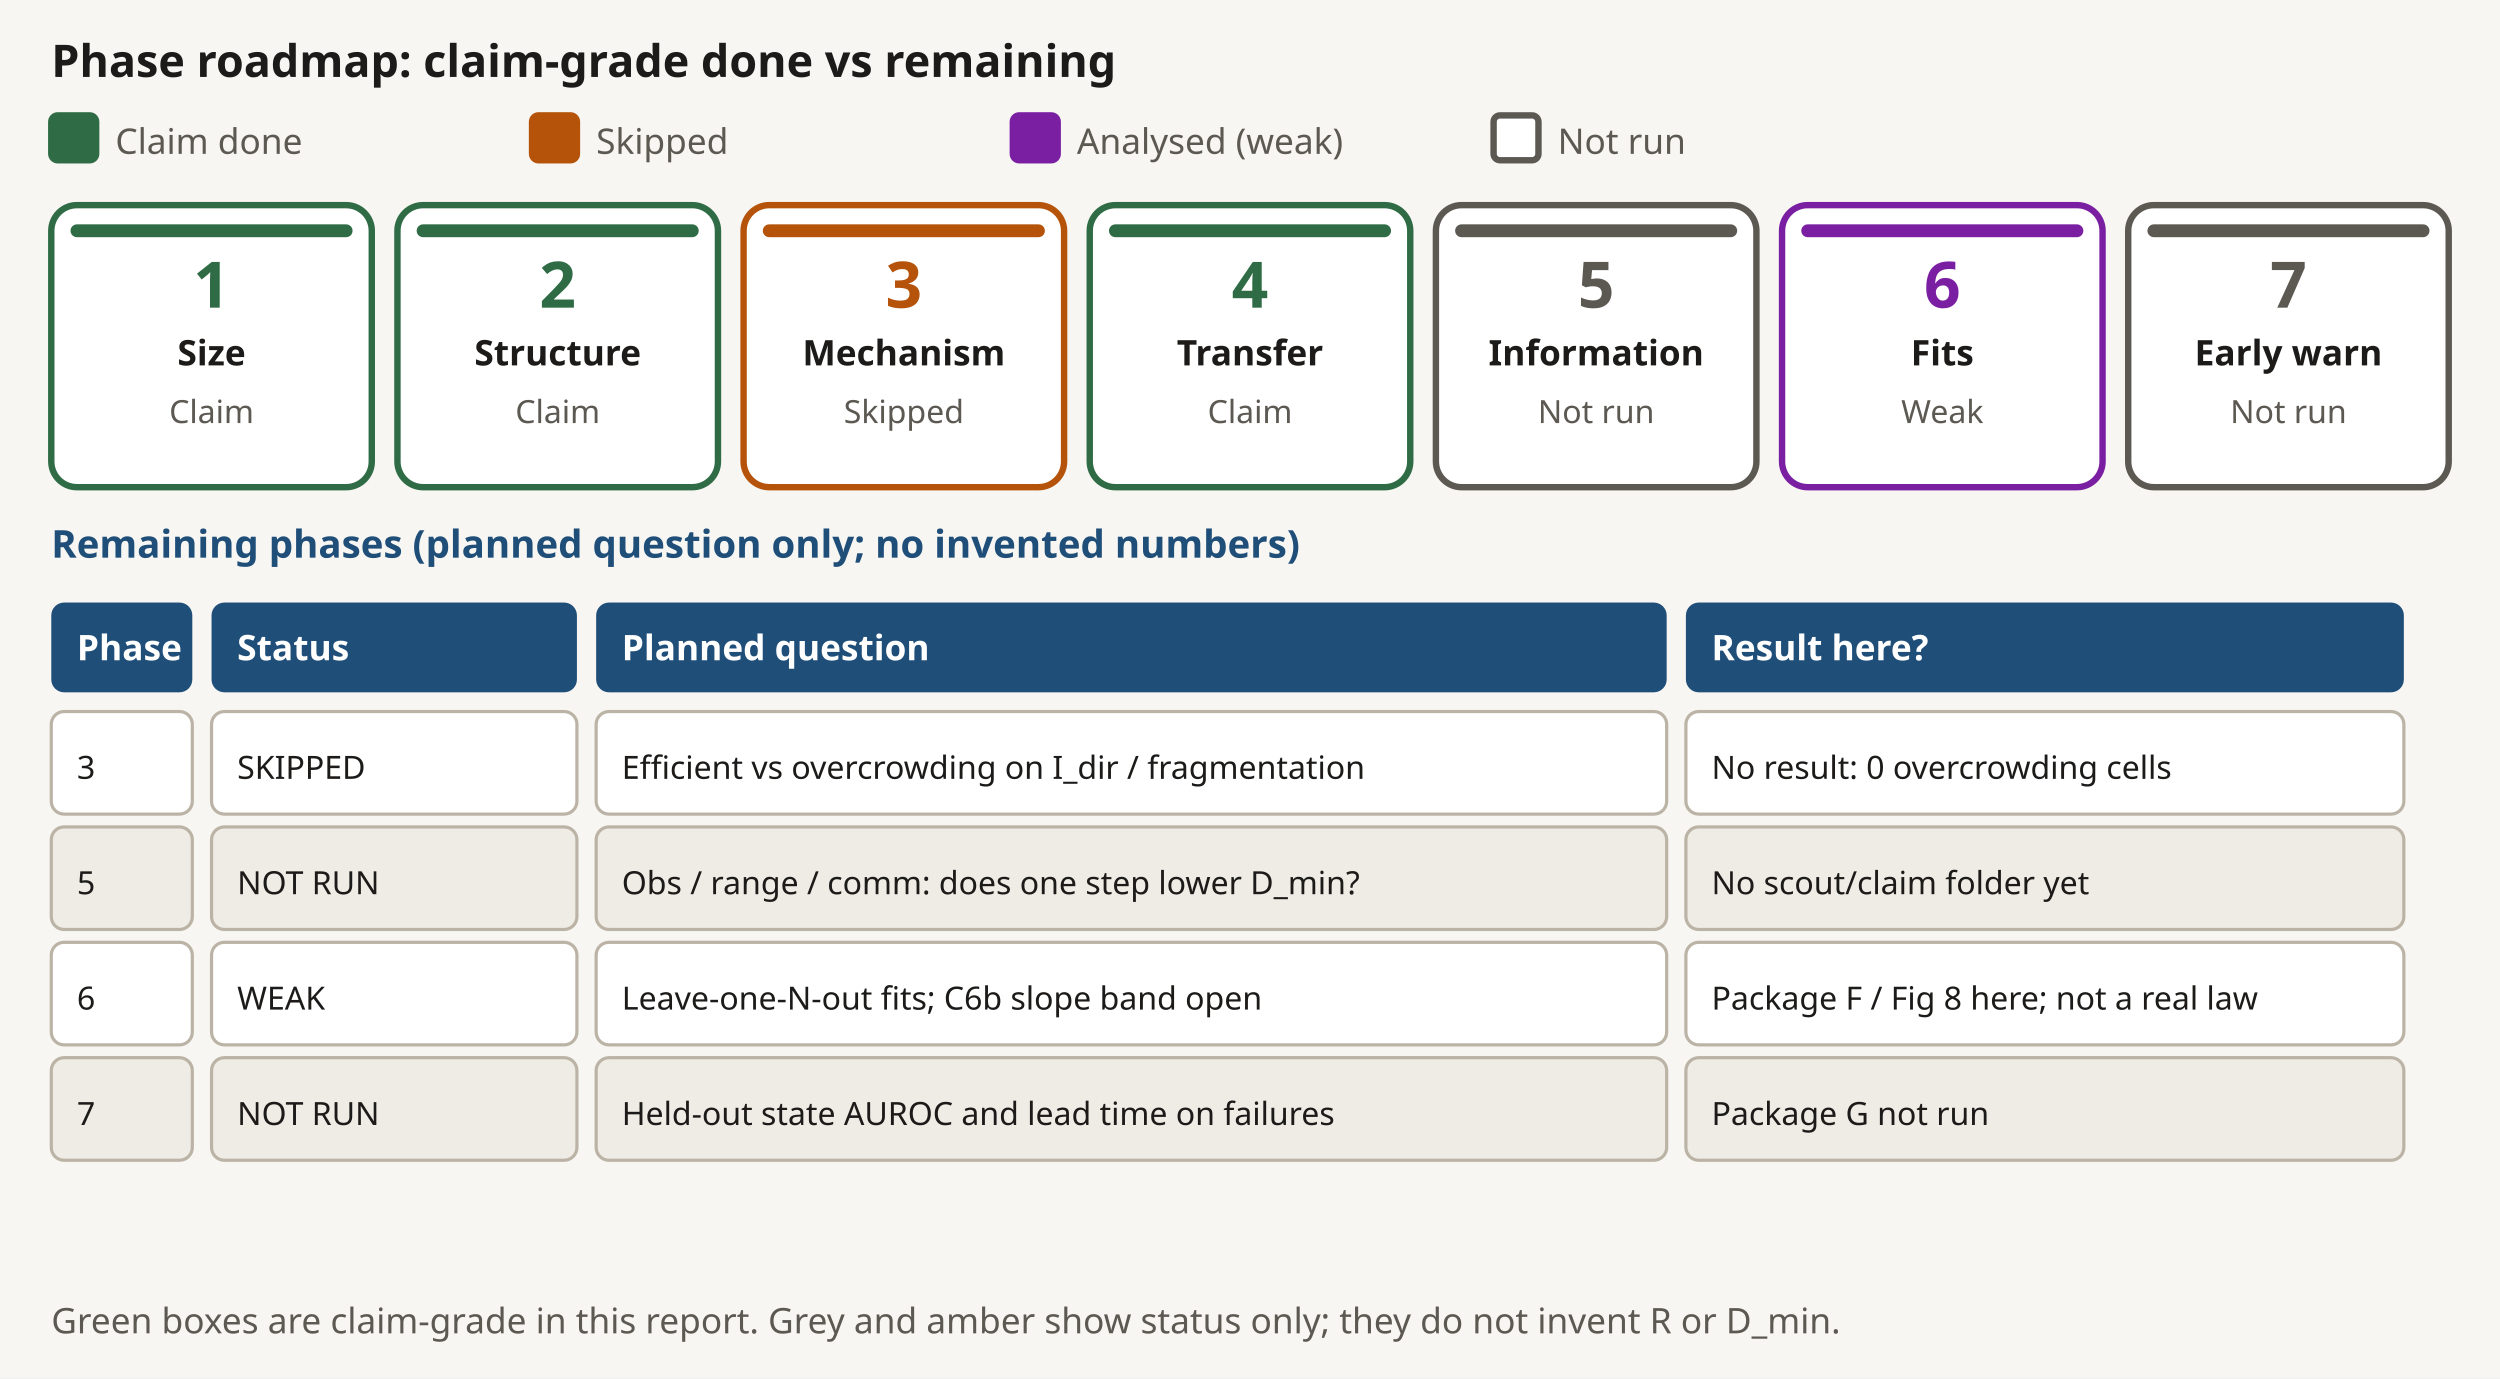
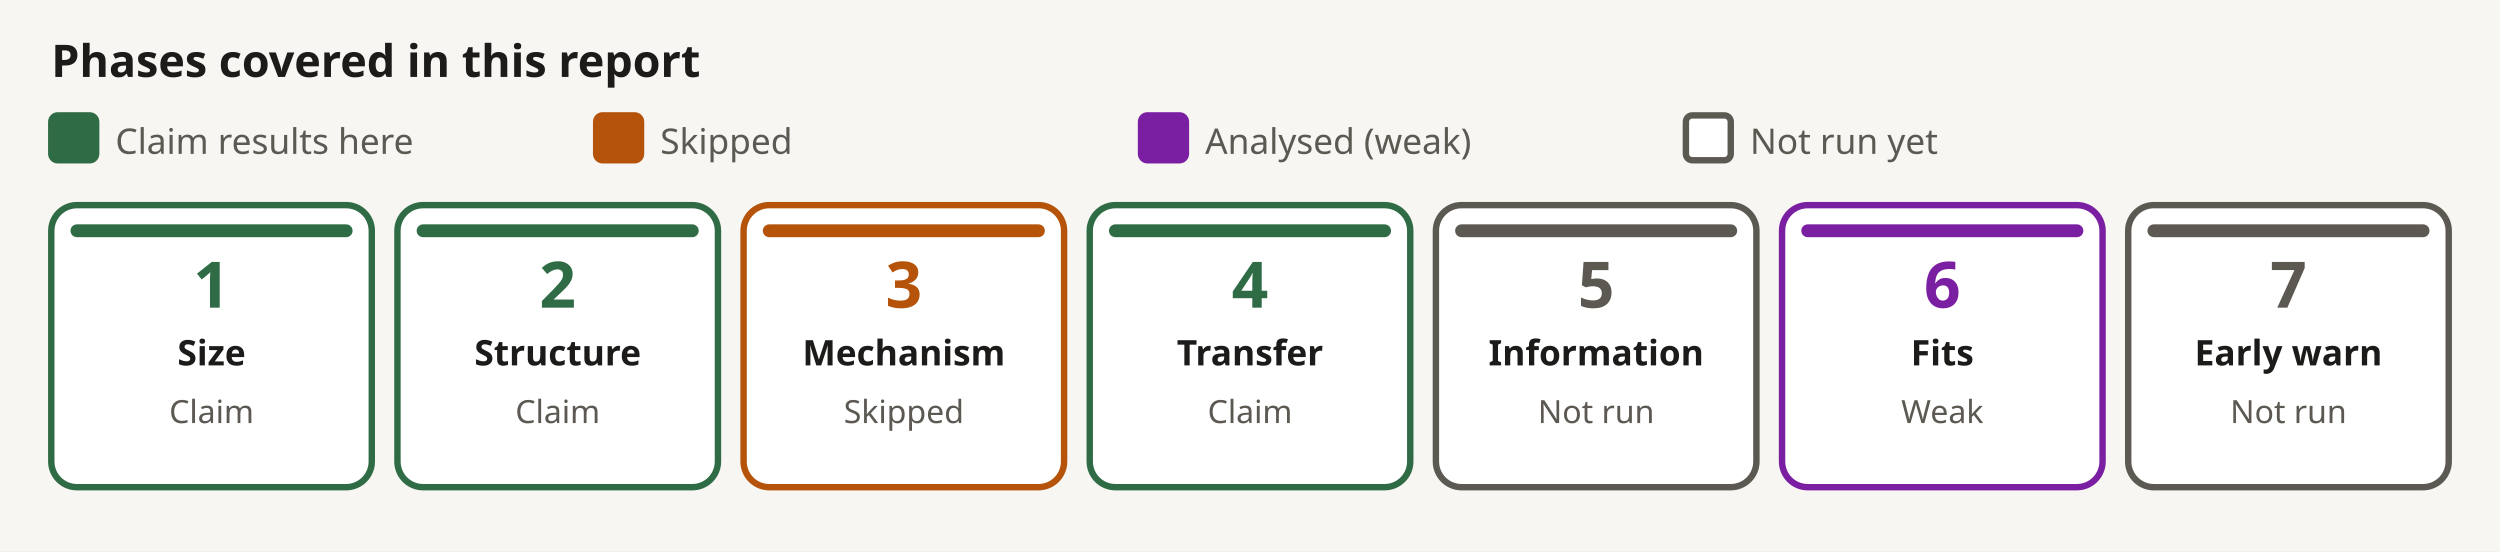
- <svg xmlns="http://www.w3.org/2000/svg" width="780" height="430" viewBox="0 0 780 430" role="img" aria-label="phase roadmap">
-   <rect x="0" y="0" width="780" height="430" fill="#f7f6f2" />
-   <text x="16" y="24" text-anchor="start" font-size="14" font-weight="700" fill="#1c1b19" font-family="Segoe UI,Noto Sans,sans-serif">Phase roadmap: claim-grade done vs remaining</text>
+ <svg xmlns="http://www.w3.org/2000/svg" width="780" height="172" viewBox="0 0 780 172" role="img" aria-label="phase roadmap">
+   <rect x="0" y="0" width="780" height="172" fill="#f7f6f2" />
+   <text x="16" y="24" text-anchor="start" font-size="14" font-weight="700" fill="#1c1b19" font-family="Segoe UI,Noto Sans,sans-serif">Phases covered in this report</text>
  <rect x="16" y="36" width="14" height="14" fill="#2f6b45" stroke="#2f6b45" stroke-width="2" rx="2" />
-   <text x="36" y="48" text-anchor="start" font-size="11" fill="#5c5852" font-family="Segoe UI,Noto Sans,sans-serif">Claim done</text>
-   <rect x="166" y="36" width="14" height="14" fill="#b45309" stroke="#b45309" stroke-width="2" rx="2" />
-   <text x="186" y="48" text-anchor="start" font-size="11" fill="#5c5852" font-family="Segoe UI,Noto Sans,sans-serif">Skipped</text>
-   <rect x="316" y="36" width="14" height="14" fill="#7b1fa2" stroke="#7b1fa2" stroke-width="2" rx="2" />
-   <text x="336" y="48" text-anchor="start" font-size="11" fill="#5c5852" font-family="Segoe UI,Noto Sans,sans-serif">Analysed (weak)</text>
-   <rect x="466" y="36" width="14" height="14" fill="#fff" stroke="#5c5852" stroke-width="2" rx="2" />
-   <text x="486" y="48" text-anchor="start" font-size="11" fill="#5c5852" font-family="Segoe UI,Noto Sans,sans-serif">Not run</text>
+   <text x="36" y="48" text-anchor="start" font-size="11" fill="#5c5852" font-family="Segoe UI,Noto Sans,sans-serif">Claim results here</text>
+   <rect x="186" y="36" width="14" height="14" fill="#b45309" stroke="#b45309" stroke-width="2" rx="2" />
+   <text x="206" y="48" text-anchor="start" font-size="11" fill="#5c5852" font-family="Segoe UI,Noto Sans,sans-serif">Skipped</text>
+   <rect x="356" y="36" width="14" height="14" fill="#7b1fa2" stroke="#7b1fa2" stroke-width="2" rx="2" />
+   <text x="376" y="48" text-anchor="start" font-size="11" fill="#5c5852" font-family="Segoe UI,Noto Sans,sans-serif">Analysed (weak)</text>
+   <rect x="526" y="36" width="14" height="14" fill="#fff" stroke="#5c5852" stroke-width="2" rx="2" />
+   <text x="546" y="48" text-anchor="start" font-size="11" fill="#5c5852" font-family="Segoe UI,Noto Sans,sans-serif">Not run yet</text>
  <rect x="16" y="64" width="100" height="88" fill="#fff" stroke="#2f6b45" stroke-width="2" rx="8" />
  <rect x="22" y="70" width="88" height="4" fill="#2f6b45" rx="2" />
  <text x="66.0" y="96" text-anchor="middle" font-size="20" font-weight="800" fill="#2f6b45" font-family="Segoe UI,Noto Sans,sans-serif">1</text>
  <text x="66.0" y="114" text-anchor="middle" font-size="11" font-weight="700" fill="#1c1b19" font-family="Segoe UI,Noto Sans,sans-serif">Size</text>
  <text x="66.0" y="132" text-anchor="middle" font-size="10" fill="#5c5852" font-family="Segoe UI,Noto Sans,sans-serif">Claim</text>
  <rect x="124" y="64" width="100" height="88" fill="#fff" stroke="#2f6b45" stroke-width="2" rx="8" />
  <rect x="130" y="70" width="88" height="4" fill="#2f6b45" rx="2" />
  <text x="174.0" y="96" text-anchor="middle" font-size="20" font-weight="800" fill="#2f6b45" font-family="Segoe UI,Noto Sans,sans-serif">2</text>
  <text x="174.0" y="114" text-anchor="middle" font-size="11" font-weight="700" fill="#1c1b19" font-family="Segoe UI,Noto Sans,sans-serif">Structure</text>
  <text x="174.0" y="132" text-anchor="middle" font-size="10" fill="#5c5852" font-family="Segoe UI,Noto Sans,sans-serif">Claim</text>
  <rect x="232" y="64" width="100" height="88" fill="#fff" stroke="#b45309" stroke-width="2" rx="8" />
  <rect x="238" y="70" width="88" height="4" fill="#b45309" rx="2" />
  <text x="282.0" y="96" text-anchor="middle" font-size="20" font-weight="800" fill="#b45309" font-family="Segoe UI,Noto Sans,sans-serif">3</text>
  <text x="282.0" y="114" text-anchor="middle" font-size="11" font-weight="700" fill="#1c1b19" font-family="Segoe UI,Noto Sans,sans-serif">Mechanism</text>
  <text x="282.0" y="132" text-anchor="middle" font-size="10" fill="#5c5852" font-family="Segoe UI,Noto Sans,sans-serif">Skipped</text>
  <rect x="340" y="64" width="100" height="88" fill="#fff" stroke="#2f6b45" stroke-width="2" rx="8" />
  <rect x="346" y="70" width="88" height="4" fill="#2f6b45" rx="2" />
  <text x="390.0" y="96" text-anchor="middle" font-size="20" font-weight="800" fill="#2f6b45" font-family="Segoe UI,Noto Sans,sans-serif">4</text>
  <text x="390.0" y="114" text-anchor="middle" font-size="11" font-weight="700" fill="#1c1b19" font-family="Segoe UI,Noto Sans,sans-serif">Transfer</text>
  <text x="390.0" y="132" text-anchor="middle" font-size="10" fill="#5c5852" font-family="Segoe UI,Noto Sans,sans-serif">Claim</text>
  <rect x="448" y="64" width="100" height="88" fill="#fff" stroke="#5c5852" stroke-width="2" rx="8" />
  <rect x="454" y="70" width="88" height="4" fill="#5c5852" rx="2" />
  <text x="498.0" y="96" text-anchor="middle" font-size="20" font-weight="800" fill="#5c5852" font-family="Segoe UI,Noto Sans,sans-serif">5</text>
  <text x="498.0" y="114" text-anchor="middle" font-size="11" font-weight="700" fill="#1c1b19" font-family="Segoe UI,Noto Sans,sans-serif">Information</text>
  <text x="498.0" y="132" text-anchor="middle" font-size="10" fill="#5c5852" font-family="Segoe UI,Noto Sans,sans-serif">Not run</text>
  <rect x="556" y="64" width="100" height="88" fill="#fff" stroke="#7b1fa2" stroke-width="2" rx="8" />
  <rect x="562" y="70" width="88" height="4" fill="#7b1fa2" rx="2" />
  <text x="606.0" y="96" text-anchor="middle" font-size="20" font-weight="800" fill="#7b1fa2" font-family="Segoe UI,Noto Sans,sans-serif">6</text>
  <text x="606.0" y="114" text-anchor="middle" font-size="11" font-weight="700" fill="#1c1b19" font-family="Segoe UI,Noto Sans,sans-serif">Fits</text>
  <text x="606.0" y="132" text-anchor="middle" font-size="10" fill="#5c5852" font-family="Segoe UI,Noto Sans,sans-serif">Weak</text>
  <rect x="664" y="64" width="100" height="88" fill="#fff" stroke="#5c5852" stroke-width="2" rx="8" />
  <rect x="670" y="70" width="88" height="4" fill="#5c5852" rx="2" />
  <text x="714.0" y="96" text-anchor="middle" font-size="20" font-weight="800" fill="#5c5852" font-family="Segoe UI,Noto Sans,sans-serif">7</text>
  <text x="714.0" y="114" text-anchor="middle" font-size="11" font-weight="700" fill="#1c1b19" font-family="Segoe UI,Noto Sans,sans-serif">Early warn</text>
  <text x="714.0" y="132" text-anchor="middle" font-size="10" fill="#5c5852" font-family="Segoe UI,Noto Sans,sans-serif">Not run</text>
-   <text x="16" y="174" text-anchor="start" font-size="12" font-weight="700" fill="#1f4e79" font-family="Segoe UI,Noto Sans,sans-serif">Remaining phases (planned question only; no invented numbers)</text>
-   <rect x="16" y="188" width="44" height="28" fill="#1f4e79" rx="4" />
-   <text x="24" y="206" text-anchor="start" font-size="11" font-weight="700" fill="#fff" font-family="Segoe UI,Noto Sans,sans-serif">Phase</text>
-   <rect x="66" y="188" width="114" height="28" fill="#1f4e79" rx="4" />
-   <text x="74" y="206" text-anchor="start" font-size="11" font-weight="700" fill="#fff" font-family="Segoe UI,Noto Sans,sans-serif">Status</text>
-   <rect x="186" y="188" width="334" height="28" fill="#1f4e79" rx="4" />
-   <text x="194" y="206" text-anchor="start" font-size="11" font-weight="700" fill="#fff" font-family="Segoe UI,Noto Sans,sans-serif">Planned question</text>
-   <rect x="526" y="188" width="224" height="28" fill="#1f4e79" rx="4" />
-   <text x="534" y="206" text-anchor="start" font-size="11" font-weight="700" fill="#fff" font-family="Segoe UI,Noto Sans,sans-serif">Result here?</text>
-   <rect x="16" y="222" width="44" height="32" fill="#fff" stroke="#bbb3a5" stroke-width="1" rx="4" />
-   <text x="24" y="243" text-anchor="start" font-size="10" fill="#1c1b19" font-family="Segoe UI,Noto Sans,sans-serif">3</text>
-   <rect x="66" y="222" width="114" height="32" fill="#fff" stroke="#bbb3a5" stroke-width="1" rx="4" />
-   <text x="74" y="243" text-anchor="start" font-size="10" fill="#1c1b19" font-family="Segoe UI,Noto Sans,sans-serif">SKIPPED</text>
-   <rect x="186" y="222" width="334" height="32" fill="#fff" stroke="#bbb3a5" stroke-width="1" rx="4" />
-   <text x="194" y="243" text-anchor="start" font-size="10" fill="#1c1b19" font-family="Segoe UI,Noto Sans,sans-serif">Efficient vs overcrowding on I_dir / fragmentation</text>
-   <rect x="526" y="222" width="224" height="32" fill="#fff" stroke="#bbb3a5" stroke-width="1" rx="4" />
-   <text x="534" y="243" text-anchor="start" font-size="10" fill="#1c1b19" font-family="Segoe UI,Noto Sans,sans-serif">No result: 0 overcrowding cells</text>
-   <rect x="16" y="258" width="44" height="32" fill="#efece5" stroke="#bbb3a5" stroke-width="1" rx="4" />
-   <text x="24" y="279" text-anchor="start" font-size="10" fill="#1c1b19" font-family="Segoe UI,Noto Sans,sans-serif">5</text>
-   <rect x="66" y="258" width="114" height="32" fill="#efece5" stroke="#bbb3a5" stroke-width="1" rx="4" />
-   <text x="74" y="279" text-anchor="start" font-size="10" fill="#1c1b19" font-family="Segoe UI,Noto Sans,sans-serif">NOT RUN</text>
-   <rect x="186" y="258" width="334" height="32" fill="#efece5" stroke="#bbb3a5" stroke-width="1" rx="4" />
-   <text x="194" y="279" text-anchor="start" font-size="10" fill="#1c1b19" font-family="Segoe UI,Noto Sans,sans-serif">Obs / range / comm: does one step lower D_min?</text>
-   <rect x="526" y="258" width="224" height="32" fill="#efece5" stroke="#bbb3a5" stroke-width="1" rx="4" />
-   <text x="534" y="279" text-anchor="start" font-size="10" fill="#1c1b19" font-family="Segoe UI,Noto Sans,sans-serif">No scout/claim folder yet</text>
-   <rect x="16" y="294" width="44" height="32" fill="#fff" stroke="#bbb3a5" stroke-width="1" rx="4" />
-   <text x="24" y="315" text-anchor="start" font-size="10" fill="#1c1b19" font-family="Segoe UI,Noto Sans,sans-serif">6</text>
-   <rect x="66" y="294" width="114" height="32" fill="#fff" stroke="#bbb3a5" stroke-width="1" rx="4" />
-   <text x="74" y="315" text-anchor="start" font-size="10" fill="#1c1b19" font-family="Segoe UI,Noto Sans,sans-serif">WEAK</text>
-   <rect x="186" y="294" width="334" height="32" fill="#fff" stroke="#bbb3a5" stroke-width="1" rx="4" />
-   <text x="194" y="315" text-anchor="start" font-size="10" fill="#1c1b19" font-family="Segoe UI,Noto Sans,sans-serif">Leave-one-N-out fits; C6b slope band open</text>
-   <rect x="526" y="294" width="224" height="32" fill="#fff" stroke="#bbb3a5" stroke-width="1" rx="4" />
-   <text x="534" y="315" text-anchor="start" font-size="10" fill="#1c1b19" font-family="Segoe UI,Noto Sans,sans-serif">Package F / Fig 8 here; not a real law</text>
-   <rect x="16" y="330" width="44" height="32" fill="#efece5" stroke="#bbb3a5" stroke-width="1" rx="4" />
-   <text x="24" y="351" text-anchor="start" font-size="10" fill="#1c1b19" font-family="Segoe UI,Noto Sans,sans-serif">7</text>
-   <rect x="66" y="330" width="114" height="32" fill="#efece5" stroke="#bbb3a5" stroke-width="1" rx="4" />
-   <text x="74" y="351" text-anchor="start" font-size="10" fill="#1c1b19" font-family="Segoe UI,Noto Sans,sans-serif">NOT RUN</text>
-   <rect x="186" y="330" width="334" height="32" fill="#efece5" stroke="#bbb3a5" stroke-width="1" rx="4" />
-   <text x="194" y="351" text-anchor="start" font-size="10" fill="#1c1b19" font-family="Segoe UI,Noto Sans,sans-serif">Held-out state AUROC and lead time on failures</text>
-   <rect x="526" y="330" width="224" height="32" fill="#efece5" stroke="#bbb3a5" stroke-width="1" rx="4" />
-   <text x="534" y="351" text-anchor="start" font-size="10" fill="#1c1b19" font-family="Segoe UI,Noto Sans,sans-serif">Package G not run</text>
-   <text x="16" y="416" text-anchor="start" font-size="11" fill="#5c5852" font-family="Segoe UI,Noto Sans,sans-serif">Green boxes are claim-grade in this report. Grey and amber show status only; they do not invent R or D_min.</text>
</svg>
